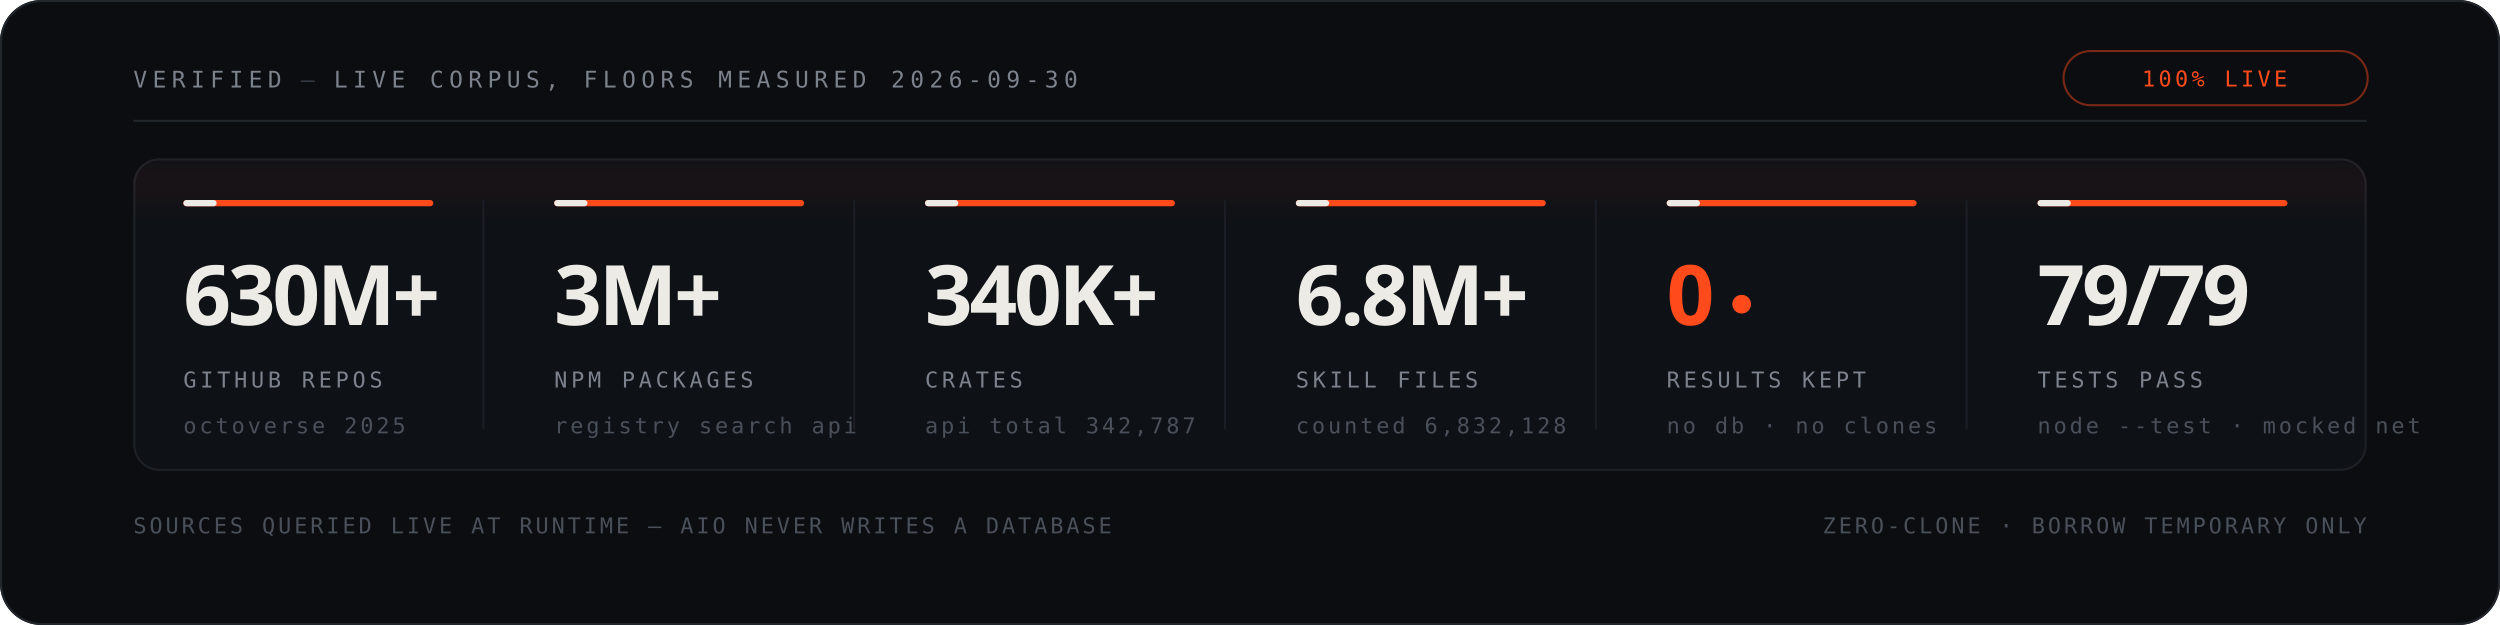
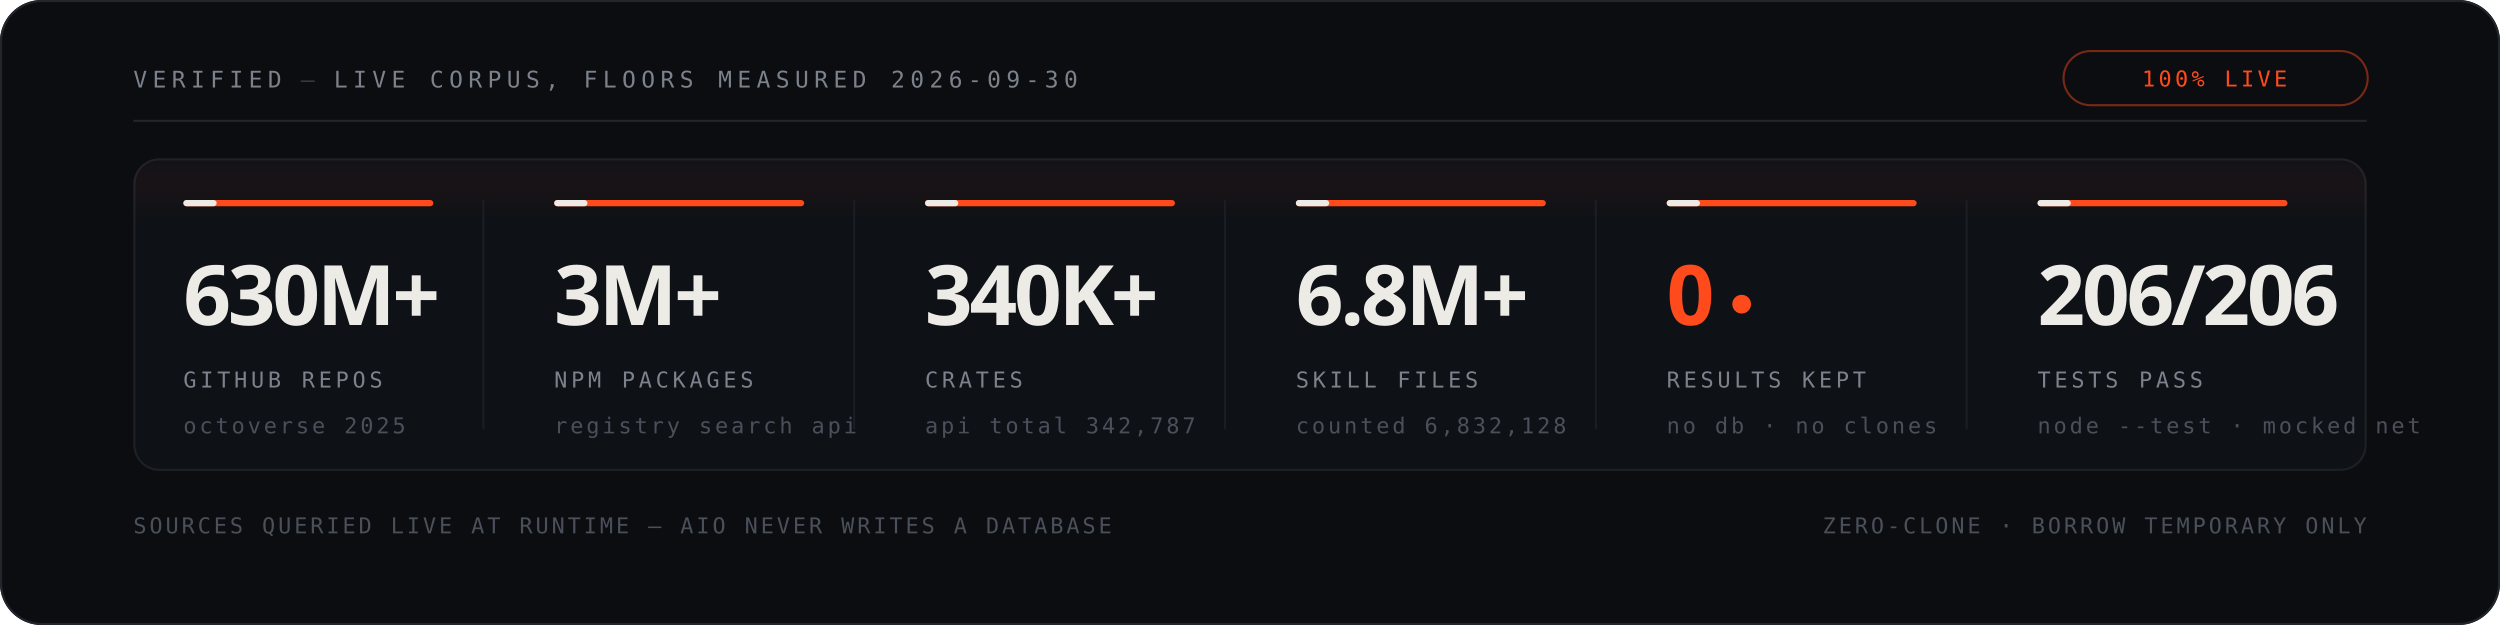
- <svg xmlns="http://www.w3.org/2000/svg" viewBox="0 0 1200 300" role="img" aria-label="aio live stats: 630M+ github repos (Octoverse 2025), 3M+ npm packages, 340K+ crates (measured 342,787), 6.8M+ skill files (measured 6,832,128), no search storage, 79/79 tests pass">
+ <svg xmlns="http://www.w3.org/2000/svg" viewBox="0 0 1200 300" role="img" aria-label="aio live stats: 630M+ github repos (Octoverse 2025), 3M+ npm packages, 340K+ crates (measured 342,787), 6.8M+ skill files (measured 6,832,128), no search storage, 206/206 tests pass">
  <defs>
    <clipPath id="stripClip">
      <rect x="64" y="76" width="1072" height="150" rx="12" />
    </clipPath>
    <linearGradient id="stripSheen" x1="0" y1="0" x2="0" y2="1">
      <stop offset="0" stop-color="#FF4A1C" stop-opacity="0" />
      <stop offset="0.5" stop-color="#FF4A1C" stop-opacity="0.045" />
      <stop offset="1" stop-color="#FF4A1C" stop-opacity="0" />
    </linearGradient>
    <style>
      .disp{font-family:ui-sans-serif,system-ui,"Segoe UI Variable Display","Segoe UI",sans-serif;font-weight:800;fill:#EDEBE6}
      .mono{font-family:ui-monospace,"Cascadia Mono","SF Mono",Consolas,monospace}
      .eyebrow{font-size:11px;letter-spacing:2.6px;fill:#7C828C}
      .lbl{font-size:10.5px;letter-spacing:1.8px;fill:#7C828C}
      .micro{font-size:10.5px;letter-spacing:1.4px;fill:#4A505A}
      .acc{fill:#FF4A1C}
      .g{transform-box:fill-box;transform-origin:0 50%}
      .c{transform-box:fill-box;transform-origin:50% 50%}
      @keyframes grow{from{transform:scaleX(0)}to{transform:scaleX(1)}}
      @keyframes rise{from{opacity:0;transform:translateY(14px)}to{opacity:1;transform:none}}
      @keyframes fadeIn{from{opacity:0}to{opacity:1}}
      .gw{animation:grow .9s cubic-bezier(.32,.72,0,1) both}
      .rv{transform-box:fill-box;transform-origin:50% 100%;animation:rise .75s cubic-bezier(.32,.72,0,1) both}
      .fd{animation:fadeIn .8s cubic-bezier(.32,.72,0,1) both}
      @media (prefers-reduced-motion:reduce){.gw,.rv,.fd{animation:none}}
    </style>
  </defs>
  <rect width="1200" height="300" rx="20" fill="#0B0D10" />
  <rect x="0.5" y="0.5" width="1199" height="299" rx="19.5" fill="none" stroke="#21252C" />
  <text x="64" y="42" class="mono eyebrow">VERIFIED <tspan fill="#343A43">—</tspan> LIVE CORPUS, FLOORS MEASURED 2026-09-30</text>
  <g class="fd" style="animation-delay:.6s">
    <rect x="990.5" y="24.5" width="146" height="26" rx="13" fill="none" stroke="#FF4A1C" stroke-opacity="0.45">
      <animate attributeName="stroke-opacity" values="0.45;0.15;0.45" keyTimes="0;0.5;1" dur="8s" repeatCount="indefinite" />
    </rect>
    <text x="1063" y="41.5" text-anchor="middle" class="mono" font-size="10.5" letter-spacing="1.6" fill="#FF4A1C">100% LIVE</text>
  </g>
  <line x1="64" y1="58" x2="1136" y2="58" stroke="#21252C" class="gw" style="animation-delay:.15s" />
  <rect x="64.5" y="76.5" width="1071" height="149" rx="12" fill="#0E1116" stroke="#1D2127" class="fd" style="animation-delay:.35s" />
  <g clip-path="url(#stripClip)">
    <rect x="64" y="70" width="1072" height="36" fill="url(#stripSheen)">
      <animate attributeName="y" values="36;36;226;226" keyTimes="0;0.74;0.95;1" dur="8s" repeatCount="indefinite" calcMode="spline" keySplines="0 0 0 0;0.45 0 0.55 1;0 0 0 0" />
    </rect>
  </g>
  <g stroke="#1A1E24" class="fd" style="animation-delay:.5s">
    <line x1="232" y1="96" x2="232" y2="206">
      <animate attributeName="stroke" values="#1A1E24;#1A1E24;#FF4A1C;#1A1E24;#1A1E24" keyTimes="0;0.26;0.28;0.32;1" dur="8s" repeatCount="indefinite" />
    </line>
    <line x1="410" y1="96" x2="410" y2="206">
      <animate attributeName="stroke" values="#1A1E24;#1A1E24;#FF4A1C;#1A1E24;#1A1E24" keyTimes="0;0.34;0.36;0.40;1" dur="8s" repeatCount="indefinite" />
    </line>
    <line x1="588" y1="96" x2="588" y2="206">
      <animate attributeName="stroke" values="#1A1E24;#1A1E24;#FF4A1C;#1A1E24;#1A1E24" keyTimes="0;0.42;0.44;0.48;1" dur="8s" repeatCount="indefinite" />
    </line>
    <line x1="766" y1="96" x2="766" y2="206">
      <animate attributeName="stroke" values="#1A1E24;#1A1E24;#FF4A1C;#1A1E24;#1A1E24" keyTimes="0;0.50;0.52;0.56;1" dur="8s" repeatCount="indefinite" />
    </line>
    <line x1="944" y1="96" x2="944" y2="206">
      <animate attributeName="stroke" values="#1A1E24;#1A1E24;#FF4A1C;#1A1E24;#1A1E24" keyTimes="0;0.58;0.60;0.64;1" dur="8s" repeatCount="indefinite" />
    </line>
  </g>
  <g>
    <rect x="88" y="96" width="120" height="3" rx="1.5" fill="#FF4A1C" class="gw" style="animation-delay:.4s" />
    <rect x="88" y="96" width="16" height="3" rx="1.5" fill="#EDEBE6">
      <animate attributeName="x" values="88;88;192;192;88;88" keyTimes="0;0.08;0.24;0.30;0.36;1" dur="8s" repeatCount="indefinite" calcMode="spline" keySplines="0 0 0 0;0.45 0 0.55 1;0 0 0 0;0.45 0 0.55 1;0 0 0 0" />
    </rect>
    <text x="88" y="156" class="disp rv" font-size="40" letter-spacing="-1.5" style="animation-delay:.5s">630M+
      <animate attributeName="opacity" values="1;1;0.68;1;1" keyTimes="0;0.21;0.24;0.30;1" dur="8s" repeatCount="indefinite" />
    </text>
    <text x="88" y="186" class="mono lbl rv" style="animation-delay:.58s">GITHUB REPOS</text>
    <text x="88" y="208" class="mono micro rv" style="animation-delay:.66s">octoverse 2025</text>
  </g>
  <g>
    <rect x="266" y="96" width="120" height="3" rx="1.5" fill="#FF4A1C" class="gw" style="animation-delay:.52s" />
    <rect x="266" y="96" width="16" height="3" rx="1.5" fill="#EDEBE6">
      <animate attributeName="x" values="266;266;370;370;266;266" keyTimes="0;0.16;0.32;0.38;0.44;1" dur="8s" repeatCount="indefinite" calcMode="spline" keySplines="0 0 0 0;0.45 0 0.55 1;0 0 0 0;0.45 0 0.55 1;0 0 0 0" />
    </rect>
    <text x="266" y="156" class="disp rv" font-size="40" letter-spacing="-1.5" style="animation-delay:.62s">3M+
      <animate attributeName="opacity" values="1;1;0.68;1;1" keyTimes="0;0.29;0.32;0.38;1" dur="8s" repeatCount="indefinite" />
    </text>
    <text x="266" y="186" class="mono lbl rv" style="animation-delay:.7s">NPM PACKAGES</text>
    <text x="266" y="208" class="mono micro rv" style="animation-delay:.78s">registry search api</text>
  </g>
  <g>
    <rect x="444" y="96" width="120" height="3" rx="1.5" fill="#FF4A1C" class="gw" style="animation-delay:.64s" />
    <rect x="444" y="96" width="16" height="3" rx="1.5" fill="#EDEBE6">
      <animate attributeName="x" values="444;444;548;548;444;444" keyTimes="0;0.24;0.40;0.46;0.52;1" dur="8s" repeatCount="indefinite" calcMode="spline" keySplines="0 0 0 0;0.45 0 0.55 1;0 0 0 0;0.45 0 0.55 1;0 0 0 0" />
    </rect>
    <text x="444" y="156" class="disp rv" font-size="40" letter-spacing="-1.5" style="animation-delay:.74s">340K+
      <animate attributeName="opacity" values="1;1;0.68;1;1" keyTimes="0;0.37;0.40;0.46;1" dur="8s" repeatCount="indefinite" />
    </text>
    <text x="444" y="186" class="mono lbl rv" style="animation-delay:.82s">CRATES</text>
    <text x="444" y="208" class="mono micro rv" style="animation-delay:.9s">api total 342,787</text>
  </g>
  <g>
    <rect x="622" y="96" width="120" height="3" rx="1.5" fill="#FF4A1C" class="gw" style="animation-delay:.76s" />
    <rect x="622" y="96" width="16" height="3" rx="1.5" fill="#EDEBE6">
      <animate attributeName="x" values="622;622;726;726;622;622" keyTimes="0;0.32;0.48;0.54;0.60;1" dur="8s" repeatCount="indefinite" calcMode="spline" keySplines="0 0 0 0;0.45 0 0.55 1;0 0 0 0;0.45 0 0.55 1;0 0 0 0" />
    </rect>
    <text x="622" y="156" class="disp rv" font-size="40" letter-spacing="-1.5" style="animation-delay:.86s">6.8M+
      <animate attributeName="opacity" values="1;1;0.68;1;1" keyTimes="0;0.45;0.48;0.54;1" dur="8s" repeatCount="indefinite" />
    </text>
    <text x="622" y="186" class="mono lbl rv" style="animation-delay:.94s">SKILL FILES</text>
    <text x="622" y="208" class="mono micro rv" style="animation-delay:1.02s">counted 6,832,128</text>
  </g>
  <g>
    <rect x="800" y="96" width="120" height="3" rx="1.5" fill="#FF4A1C" class="gw" style="animation-delay:.88s" />
    <rect x="800" y="96" width="16" height="3" rx="1.5" fill="#EDEBE6">
      <animate attributeName="x" values="800;800;904;904;800;800" keyTimes="0;0.40;0.56;0.62;0.68;1" dur="8s" repeatCount="indefinite" calcMode="spline" keySplines="0 0 0 0;0.45 0 0.55 1;0 0 0 0;0.45 0 0.55 1;0 0 0 0" />
    </rect>
    <text x="800" y="156" class="disp acc rv" font-size="40" letter-spacing="-1.5" style="animation-delay:.98s">0
      <animate attributeName="opacity" values="1;1;0.68;1;1" keyTimes="0;0.53;0.56;0.62;1" dur="8s" repeatCount="indefinite" />
    </text>
    <circle cx="836" cy="146" r="4" fill="#FF4A1C">
      <animate attributeName="opacity" values="1;0.2;1" keyTimes="0;0.5;1" dur="8s" repeatCount="indefinite" />
    </circle>
    <circle cx="836" cy="146" r="4" fill="none" stroke="#FF4A1C">
      <animate attributeName="r" values="4;12;4" keyTimes="0;0.62;1" dur="8s" repeatCount="indefinite" />
      <animate attributeName="stroke-opacity" values="0.55;0;0;0.55" keyTimes="0;0.62;0.99;1" dur="8s" repeatCount="indefinite" />
    </circle>
    <text x="800" y="186" class="mono lbl rv" style="animation-delay:1.06s">RESULTS KEPT</text>
    <text x="800" y="208" class="mono micro rv" style="animation-delay:1.14s">no db · no clones</text>
  </g>
  <g>
    <rect x="978" y="96" width="120" height="3" rx="1.5" fill="#FF4A1C" class="gw" style="animation-delay:1s" />
    <rect x="978" y="96" width="16" height="3" rx="1.5" fill="#EDEBE6">
      <animate attributeName="x" values="978;978;1082;1082;978;978" keyTimes="0;0.48;0.64;0.70;0.76;1" dur="8s" repeatCount="indefinite" calcMode="spline" keySplines="0 0 0 0;0.45 0 0.55 1;0 0 0 0;0.45 0 0.55 1;0 0 0 0" />
    </rect>
-     <text x="978" y="156" class="disp rv" font-size="40" letter-spacing="-1.5" style="animation-delay:1.1s">79/79
+     <text x="978" y="156" class="disp rv" font-size="40" letter-spacing="-1.5" style="animation-delay:1.1s">206/206
      <animate attributeName="opacity" values="1;1;0.68;1;1" keyTimes="0;0.61;0.64;0.70;1" dur="8s" repeatCount="indefinite" />
    </text>
    <text x="978" y="186" class="mono lbl rv" style="animation-delay:1.18s">TESTS PASS</text>
    <text x="978" y="208" class="mono micro rv" style="animation-delay:1.26s">node --test · mocked net</text>
  </g>
  <text x="64" y="256" class="mono micro fd" style="animation-delay:1.3s">SOURCES QUERIED LIVE AT RUNTIME — AIO NEVER WRITES A DATABASE</text>
  <text x="1136" y="256" text-anchor="end" class="mono micro fd" style="animation-delay:1.3s">ZERO-CLONE · BORROW TEMPORARY ONLY</text>
</svg>
